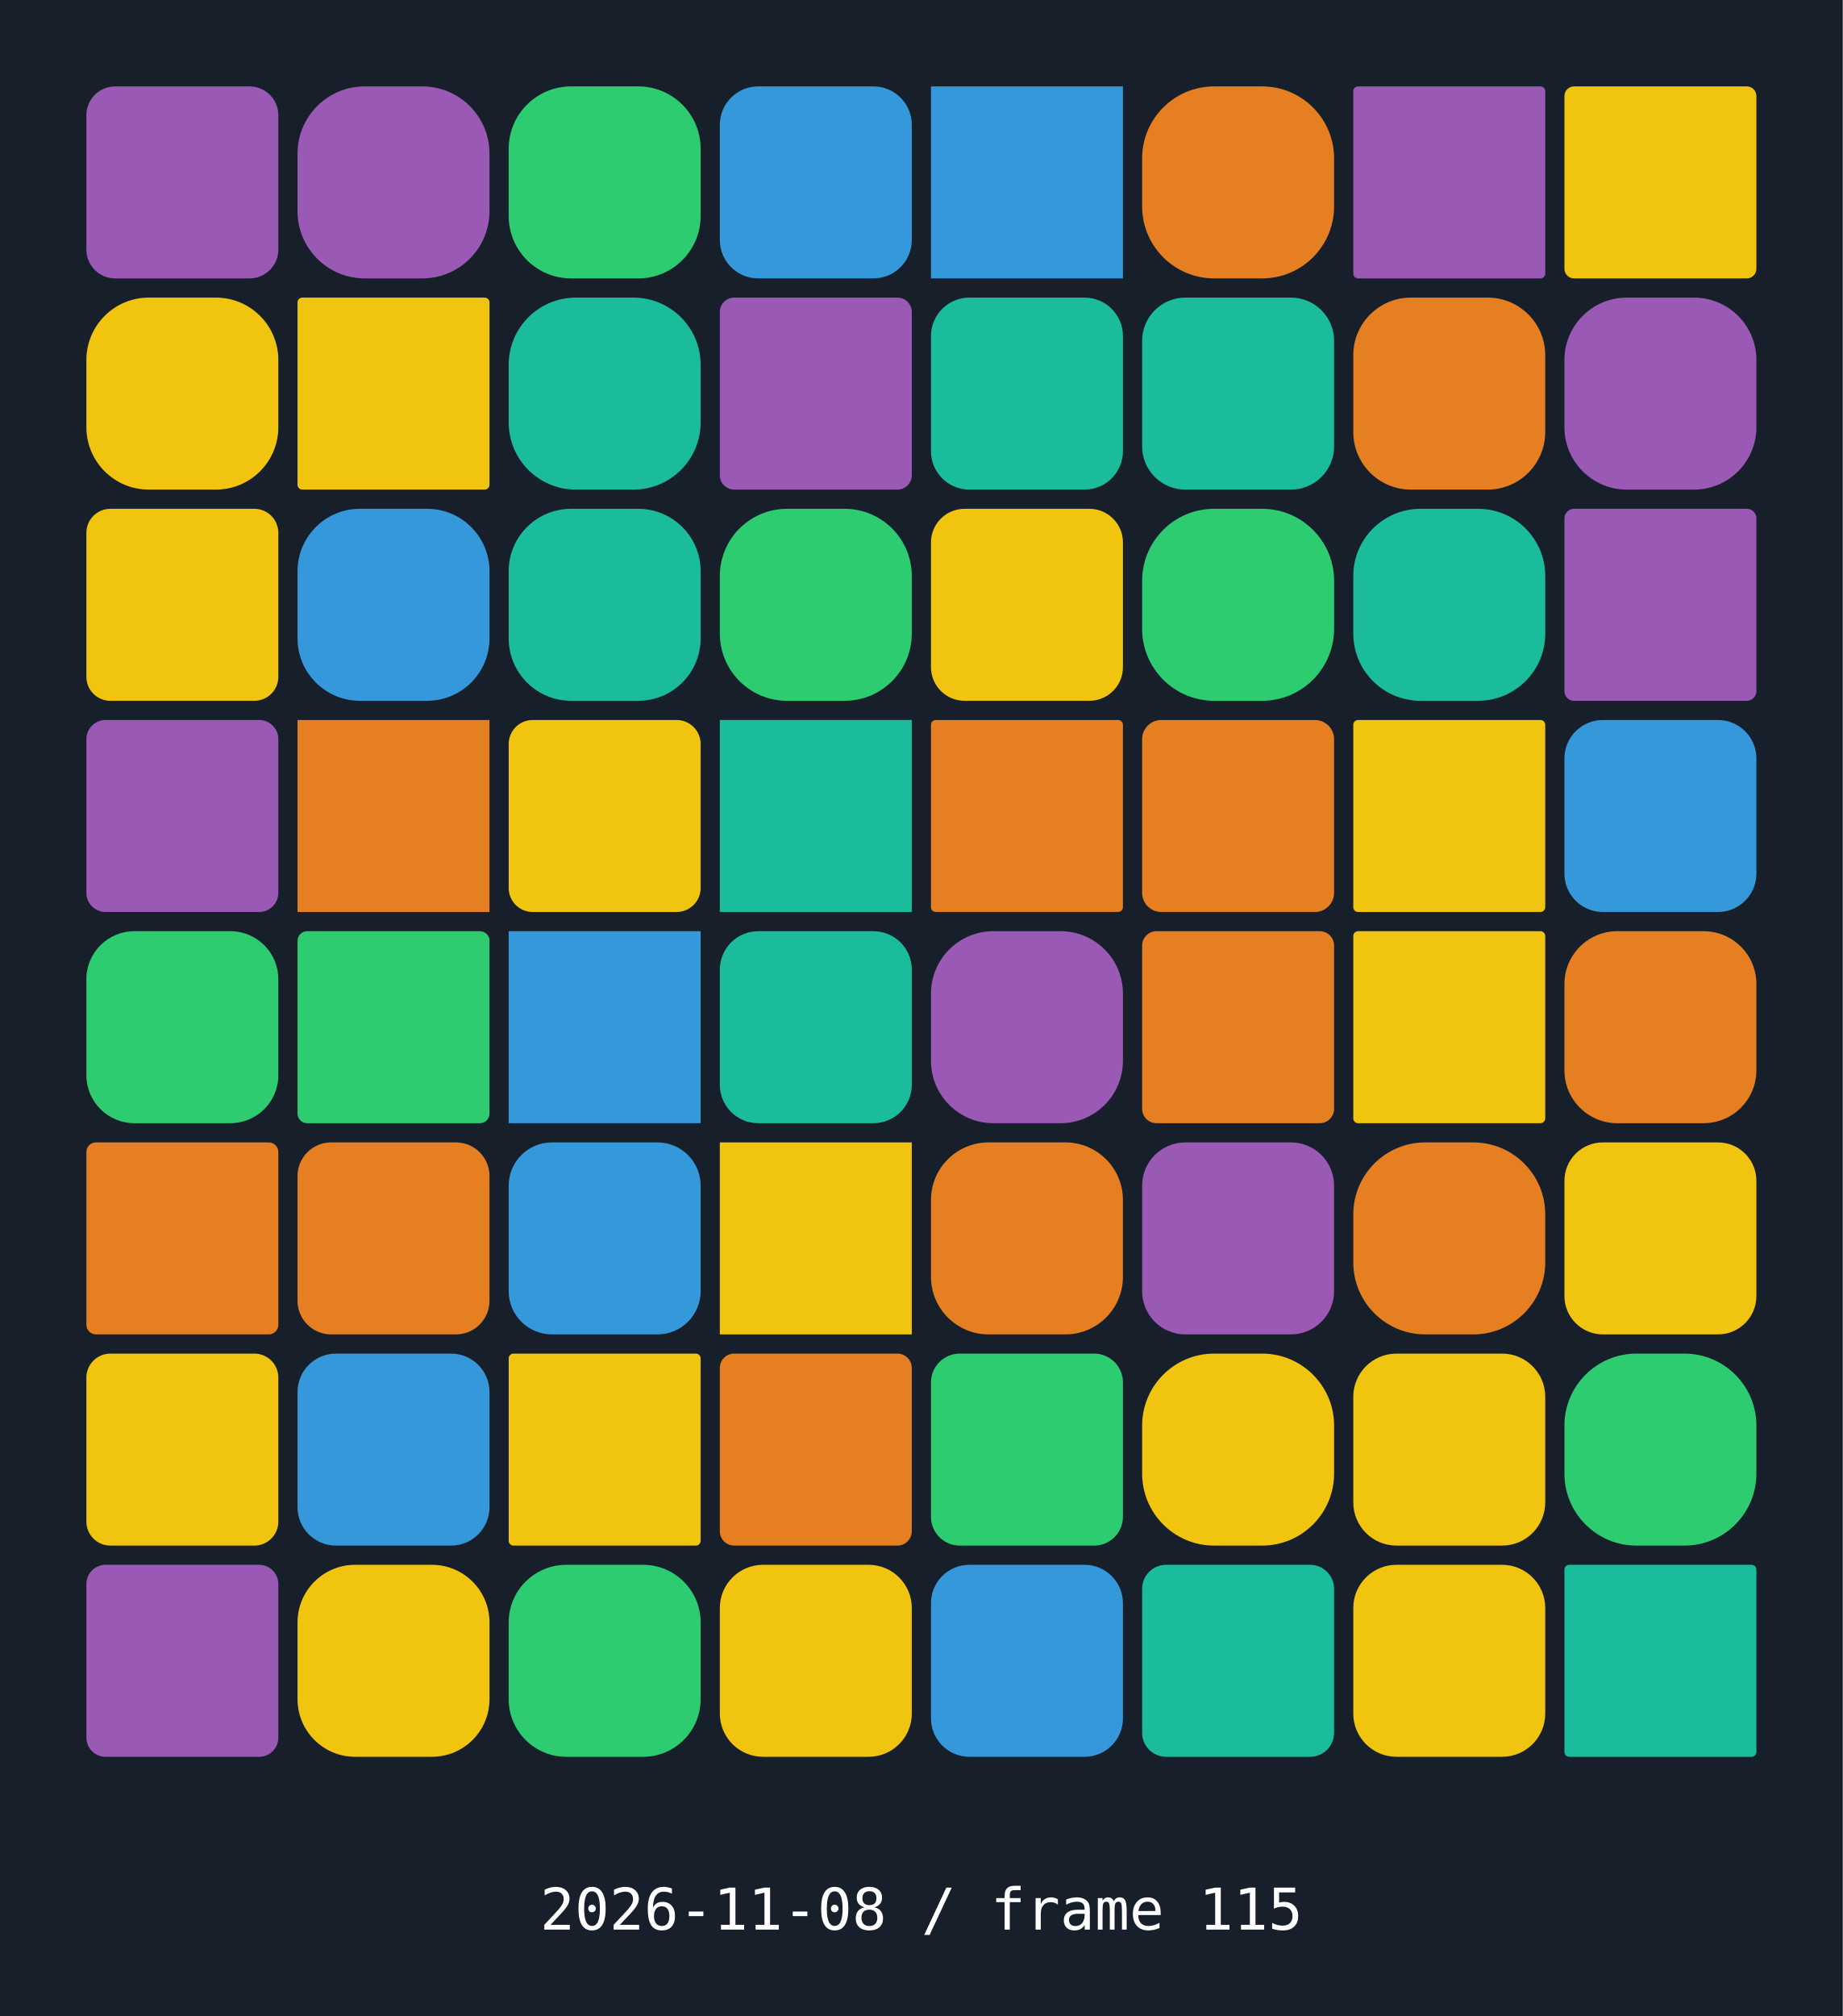
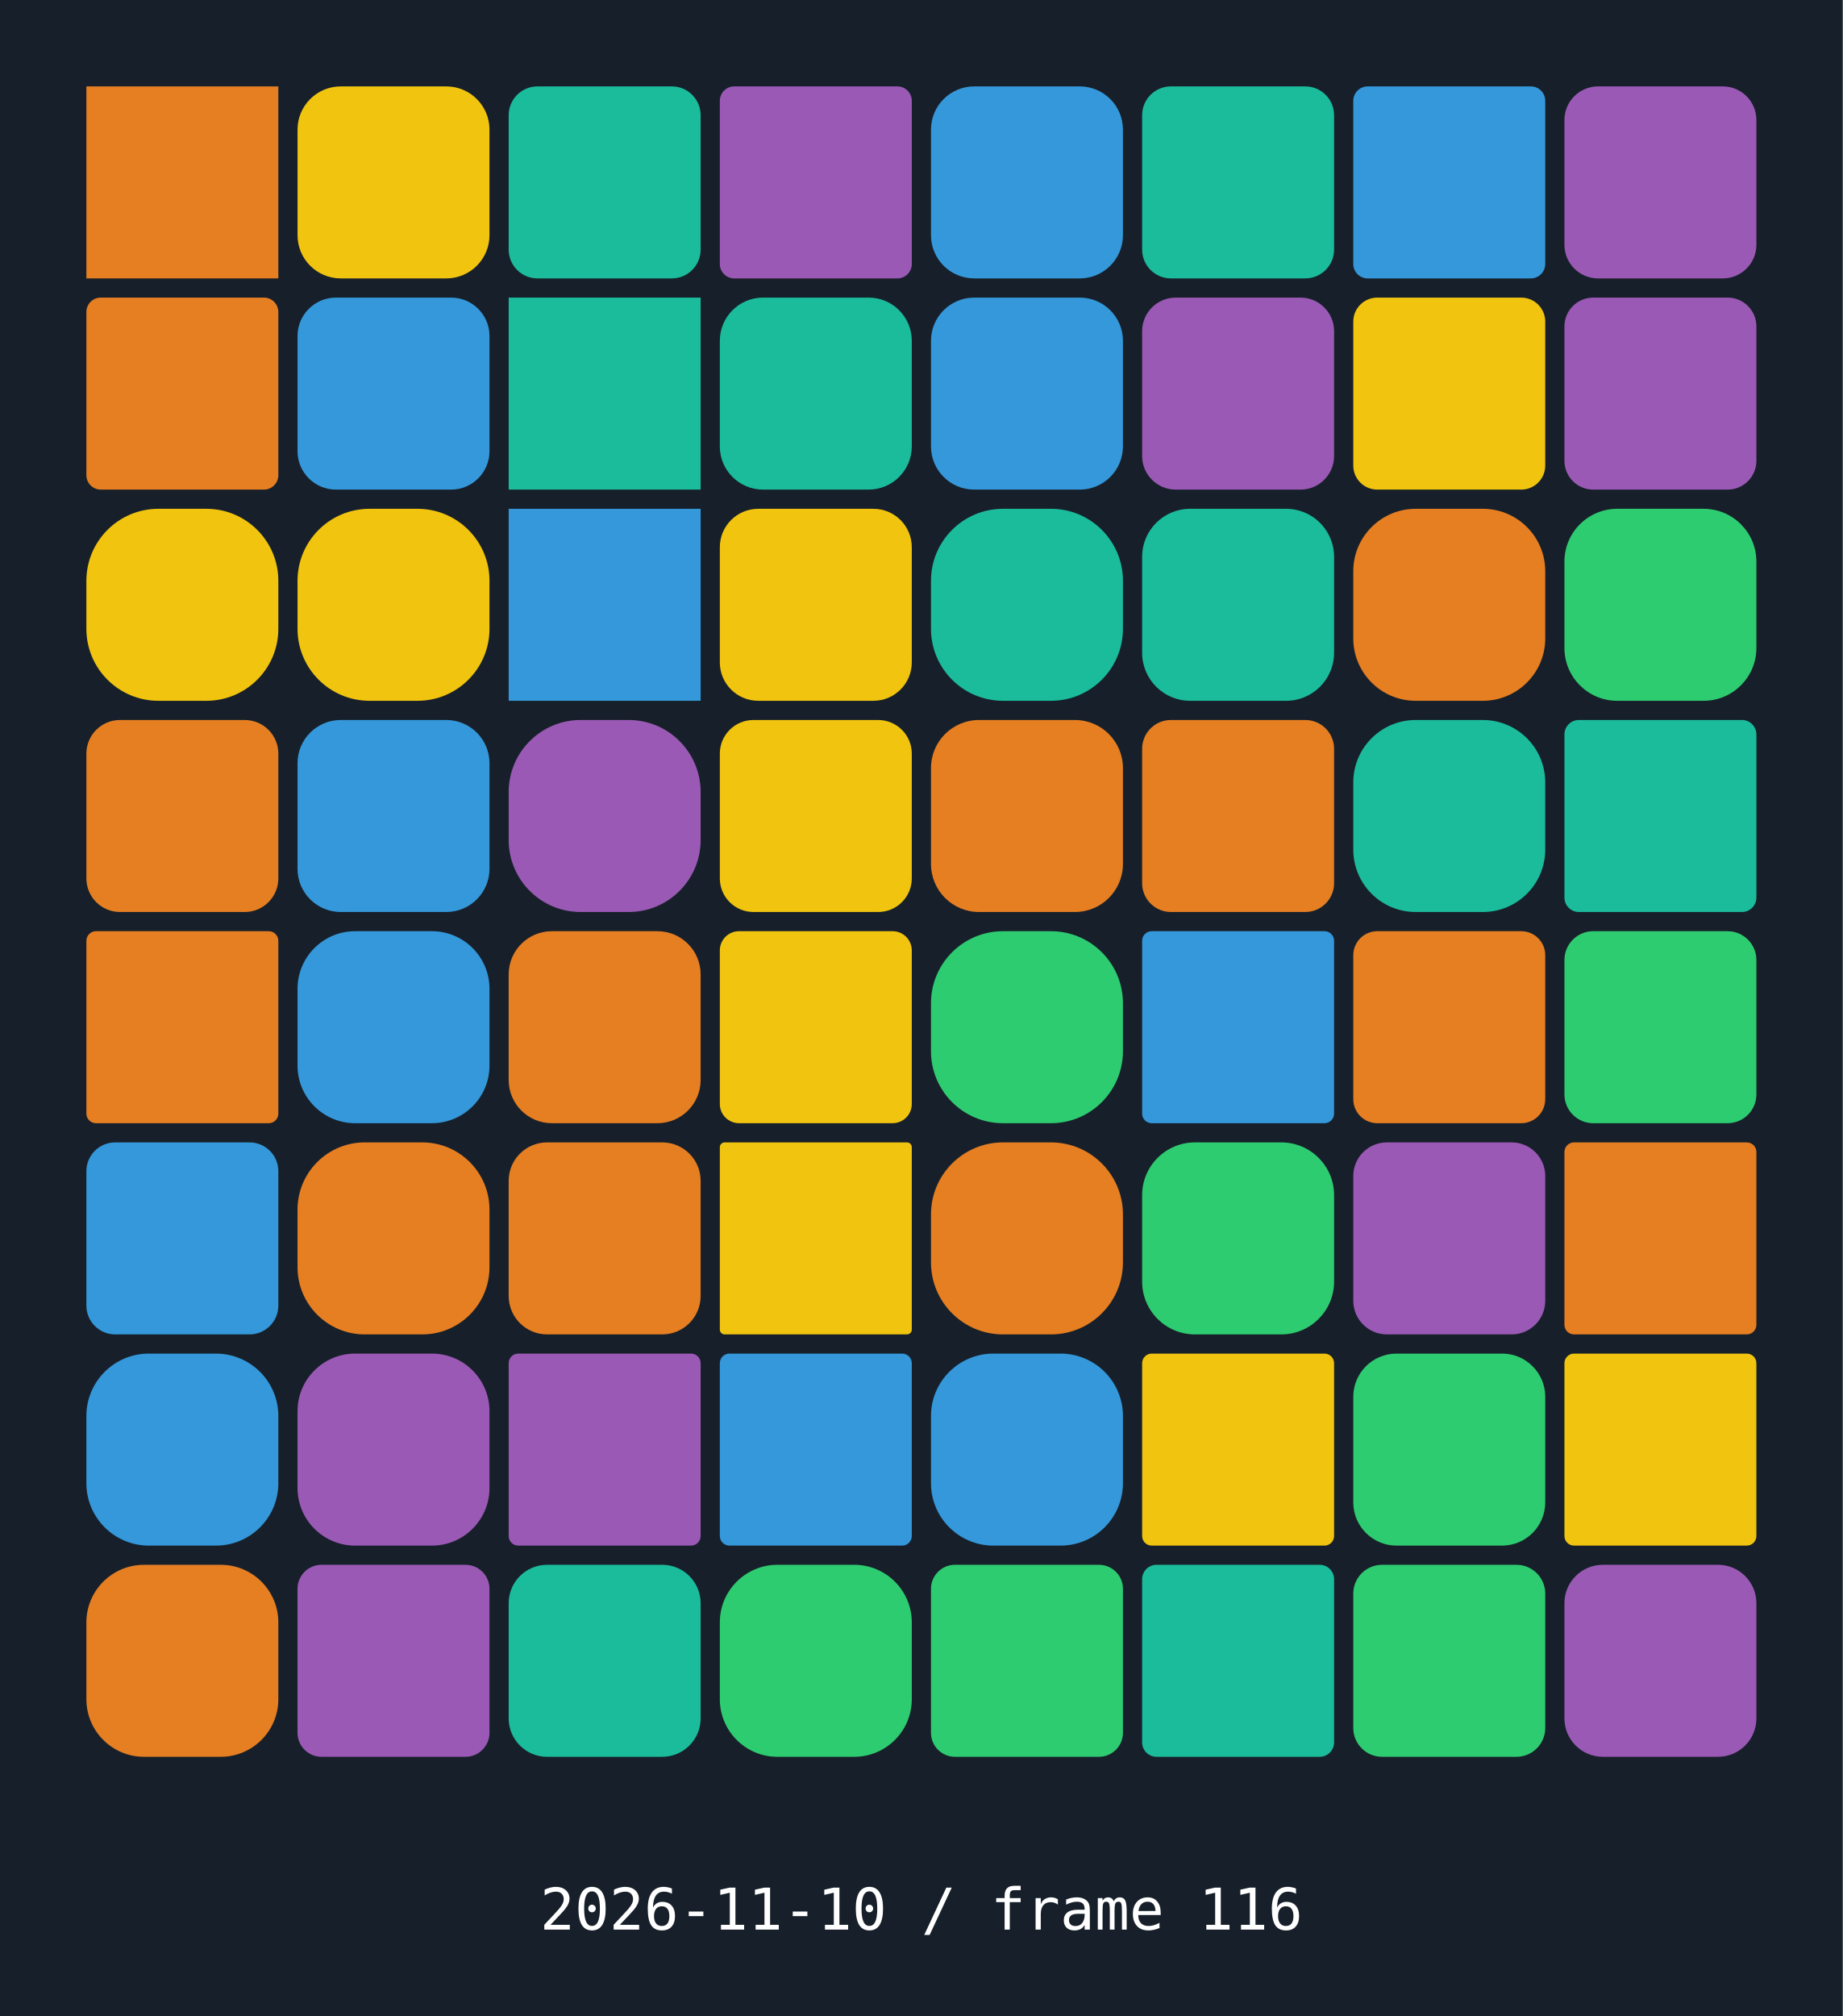
<svg xmlns="http://www.w3.org/2000/svg" width="384" height="420" viewBox="0 0 384 420">
  <rect width="384" height="420" fill="#17202a" />
-   <rect x="18" y="18" width="40" height="40" rx="6" fill="#9b59b6" />
-   <rect x="62" y="18" width="40" height="40" rx="14" fill="#9b59b6" />
-   <rect x="106" y="18" width="40" height="40" rx="13" fill="#2ecc71" />
-   <rect x="150" y="18" width="40" height="40" rx="8" fill="#3498db" />
-   <rect x="194" y="18" width="40" height="40" rx="0" fill="#3498db" />
-   <rect x="238" y="18" width="40" height="40" rx="15" fill="#e67e22" />
-   <rect x="282" y="18" width="40" height="40" rx="1" fill="#9b59b6" />
-   <rect x="326" y="18" width="40" height="40" rx="2" fill="#f1c40f" />
-   <rect x="18" y="62" width="40" height="40" rx="13" fill="#f1c40f" />
-   <rect x="62" y="62" width="40" height="40" rx="1" fill="#f1c40f" />
-   <rect x="106" y="62" width="40" height="40" rx="14" fill="#1abc9c" />
-   <rect x="150" y="62" width="40" height="40" rx="3" fill="#9b59b6" />
-   <rect x="194" y="62" width="40" height="40" rx="8" fill="#1abc9c" />
-   <rect x="238" y="62" width="40" height="40" rx="9" fill="#1abc9c" />
-   <rect x="282" y="62" width="40" height="40" rx="12" fill="#e67e22" />
-   <rect x="326" y="62" width="40" height="40" rx="13" fill="#9b59b6" />
-   <rect x="18" y="106" width="40" height="40" rx="5" fill="#f1c40f" />
-   <rect x="62" y="106" width="40" height="40" rx="13" fill="#3498db" />
-   <rect x="106" y="106" width="40" height="40" rx="13" fill="#1abc9c" />
-   <rect x="150" y="106" width="40" height="40" rx="14" fill="#2ecc71" />
-   <rect x="194" y="106" width="40" height="40" rx="7" fill="#f1c40f" />
-   <rect x="238" y="106" width="40" height="40" rx="15" fill="#2ecc71" />
-   <rect x="282" y="106" width="40" height="40" rx="14" fill="#1abc9c" />
-   <rect x="326" y="106" width="40" height="40" rx="2" fill="#9b59b6" />
-   <rect x="18" y="150" width="40" height="40" rx="4" fill="#9b59b6" />
-   <rect x="62" y="150" width="40" height="40" rx="0" fill="#e67e22" />
-   <rect x="106" y="150" width="40" height="40" rx="5" fill="#f1c40f" />
-   <rect x="150" y="150" width="40" height="40" rx="0" fill="#1abc9c" />
-   <rect x="194" y="150" width="40" height="40" rx="1" fill="#e67e22" />
-   <rect x="238" y="150" width="40" height="40" rx="4" fill="#e67e22" />
-   <rect x="282" y="150" width="40" height="40" rx="1" fill="#f1c40f" />
-   <rect x="326" y="150" width="40" height="40" rx="8" fill="#3498db" />
-   <rect x="18" y="194" width="40" height="40" rx="10" fill="#2ecc71" />
-   <rect x="62" y="194" width="40" height="40" rx="2" fill="#2ecc71" />
-   <rect x="106" y="194" width="40" height="40" rx="0" fill="#3498db" />
-   <rect x="150" y="194" width="40" height="40" rx="8" fill="#1abc9c" />
-   <rect x="194" y="194" width="40" height="40" rx="13" fill="#9b59b6" />
-   <rect x="238" y="194" width="40" height="40" rx="3" fill="#e67e22" />
-   <rect x="282" y="194" width="40" height="40" rx="1" fill="#f1c40f" />
-   <rect x="326" y="194" width="40" height="40" rx="11" fill="#e67e22" />
-   <rect x="18" y="238" width="40" height="40" rx="2" fill="#e67e22" />
-   <rect x="62" y="238" width="40" height="40" rx="7" fill="#e67e22" />
-   <rect x="106" y="238" width="40" height="40" rx="9" fill="#3498db" />
-   <rect x="150" y="238" width="40" height="40" rx="0" fill="#f1c40f" />
-   <rect x="194" y="238" width="40" height="40" rx="12" fill="#e67e22" />
-   <rect x="238" y="238" width="40" height="40" rx="9" fill="#9b59b6" />
-   <rect x="282" y="238" width="40" height="40" rx="15" fill="#e67e22" />
-   <rect x="326" y="238" width="40" height="40" rx="8" fill="#f1c40f" />
-   <rect x="18" y="282" width="40" height="40" rx="5" fill="#f1c40f" />
-   <rect x="62" y="282" width="40" height="40" rx="8" fill="#3498db" />
-   <rect x="106" y="282" width="40" height="40" rx="1" fill="#f1c40f" />
-   <rect x="150" y="282" width="40" height="40" rx="3" fill="#e67e22" />
-   <rect x="194" y="282" width="40" height="40" rx="6" fill="#2ecc71" />
-   <rect x="238" y="282" width="40" height="40" rx="15" fill="#f1c40f" />
-   <rect x="282" y="282" width="40" height="40" rx="9" fill="#f1c40f" />
-   <rect x="326" y="282" width="40" height="40" rx="15" fill="#2ecc71" />
-   <rect x="18" y="326" width="40" height="40" rx="4" fill="#9b59b6" />
-   <rect x="62" y="326" width="40" height="40" rx="12" fill="#f1c40f" />
-   <rect x="106" y="326" width="40" height="40" rx="12" fill="#2ecc71" />
-   <rect x="150" y="326" width="40" height="40" rx="9" fill="#f1c40f" />
-   <rect x="194" y="326" width="40" height="40" rx="8" fill="#3498db" />
-   <rect x="238" y="326" width="40" height="40" rx="5" fill="#1abc9c" />
-   <rect x="282" y="326" width="40" height="40" rx="9" fill="#f1c40f" />
-   <rect x="326" y="326" width="40" height="40" rx="1" fill="#1abc9c" />
-   <text x="192" y="402" text-anchor="middle" fill="#ffffff" font-family="monospace">2026-11-08 / frame 115</text>
+   <rect x="18" y="18" width="40" height="40" rx="0" fill="#e67e22" />
+   <rect x="62" y="18" width="40" height="40" rx="9" fill="#f1c40f" />
+   <rect x="106" y="18" width="40" height="40" rx="6" fill="#1abc9c" />
+   <rect x="150" y="18" width="40" height="40" rx="3" fill="#9b59b6" />
+   <rect x="194" y="18" width="40" height="40" rx="9" fill="#3498db" />
+   <rect x="238" y="18" width="40" height="40" rx="6" fill="#1abc9c" />
+   <rect x="282" y="18" width="40" height="40" rx="3" fill="#3498db" />
+   <rect x="326" y="18" width="40" height="40" rx="7" fill="#9b59b6" />
+   <rect x="18" y="62" width="40" height="40" rx="3" fill="#e67e22" />
+   <rect x="62" y="62" width="40" height="40" rx="8" fill="#3498db" />
+   <rect x="106" y="62" width="40" height="40" rx="0" fill="#1abc9c" />
+   <rect x="150" y="62" width="40" height="40" rx="9" fill="#1abc9c" />
+   <rect x="194" y="62" width="40" height="40" rx="9" fill="#3498db" />
+   <rect x="238" y="62" width="40" height="40" rx="7" fill="#9b59b6" />
+   <rect x="282" y="62" width="40" height="40" rx="5" fill="#f1c40f" />
+   <rect x="326" y="62" width="40" height="40" rx="6" fill="#9b59b6" />
+   <rect x="18" y="106" width="40" height="40" rx="15" fill="#f1c40f" />
+   <rect x="62" y="106" width="40" height="40" rx="15" fill="#f1c40f" />
+   <rect x="106" y="106" width="40" height="40" rx="0" fill="#3498db" />
+   <rect x="150" y="106" width="40" height="40" rx="8" fill="#f1c40f" />
+   <rect x="194" y="106" width="40" height="40" rx="15" fill="#1abc9c" />
+   <rect x="238" y="106" width="40" height="40" rx="10" fill="#1abc9c" />
+   <rect x="282" y="106" width="40" height="40" rx="13" fill="#e67e22" />
+   <rect x="326" y="106" width="40" height="40" rx="11" fill="#2ecc71" />
+   <rect x="18" y="150" width="40" height="40" rx="7" fill="#e67e22" />
+   <rect x="62" y="150" width="40" height="40" rx="9" fill="#3498db" />
+   <rect x="106" y="150" width="40" height="40" rx="15" fill="#9b59b6" />
+   <rect x="150" y="150" width="40" height="40" rx="7" fill="#f1c40f" />
+   <rect x="194" y="150" width="40" height="40" rx="10" fill="#e67e22" />
+   <rect x="238" y="150" width="40" height="40" rx="6" fill="#e67e22" />
+   <rect x="282" y="150" width="40" height="40" rx="13" fill="#1abc9c" />
+   <rect x="326" y="150" width="40" height="40" rx="3" fill="#1abc9c" />
+   <rect x="18" y="194" width="40" height="40" rx="2" fill="#e67e22" />
+   <rect x="62" y="194" width="40" height="40" rx="12" fill="#3498db" />
+   <rect x="106" y="194" width="40" height="40" rx="9" fill="#e67e22" />
+   <rect x="150" y="194" width="40" height="40" rx="4" fill="#f1c40f" />
+   <rect x="194" y="194" width="40" height="40" rx="15" fill="#2ecc71" />
+   <rect x="238" y="194" width="40" height="40" rx="2" fill="#3498db" />
+   <rect x="282" y="194" width="40" height="40" rx="5" fill="#e67e22" />
+   <rect x="326" y="194" width="40" height="40" rx="6" fill="#2ecc71" />
+   <rect x="18" y="238" width="40" height="40" rx="6" fill="#3498db" />
+   <rect x="62" y="238" width="40" height="40" rx="14" fill="#e67e22" />
+   <rect x="106" y="238" width="40" height="40" rx="8" fill="#e67e22" />
+   <rect x="150" y="238" width="40" height="40" rx="1" fill="#f1c40f" />
+   <rect x="194" y="238" width="40" height="40" rx="15" fill="#e67e22" />
+   <rect x="238" y="238" width="40" height="40" rx="11" fill="#2ecc71" />
+   <rect x="282" y="238" width="40" height="40" rx="7" fill="#9b59b6" />
+   <rect x="326" y="238" width="40" height="40" rx="2" fill="#e67e22" />
+   <rect x="18" y="282" width="40" height="40" rx="13" fill="#3498db" />
+   <rect x="62" y="282" width="40" height="40" rx="12" fill="#9b59b6" />
+   <rect x="106" y="282" width="40" height="40" rx="2" fill="#9b59b6" />
+   <rect x="150" y="282" width="40" height="40" rx="2" fill="#3498db" />
+   <rect x="194" y="282" width="40" height="40" rx="13" fill="#3498db" />
+   <rect x="238" y="282" width="40" height="40" rx="2" fill="#f1c40f" />
+   <rect x="282" y="282" width="40" height="40" rx="9" fill="#2ecc71" />
+   <rect x="326" y="282" width="40" height="40" rx="2" fill="#f1c40f" />
+   <rect x="18" y="326" width="40" height="40" rx="12" fill="#e67e22" />
+   <rect x="62" y="326" width="40" height="40" rx="5" fill="#9b59b6" />
+   <rect x="106" y="326" width="40" height="40" rx="8" fill="#1abc9c" />
+   <rect x="150" y="326" width="40" height="40" rx="12" fill="#2ecc71" />
+   <rect x="194" y="326" width="40" height="40" rx="5" fill="#2ecc71" />
+   <rect x="238" y="326" width="40" height="40" rx="3" fill="#1abc9c" />
+   <rect x="282" y="326" width="40" height="40" rx="6" fill="#2ecc71" />
+   <rect x="326" y="326" width="40" height="40" rx="8" fill="#9b59b6" />
+   <text x="192" y="402" text-anchor="middle" fill="#ffffff" font-family="monospace">2026-11-10 / frame 116</text>
</svg>
